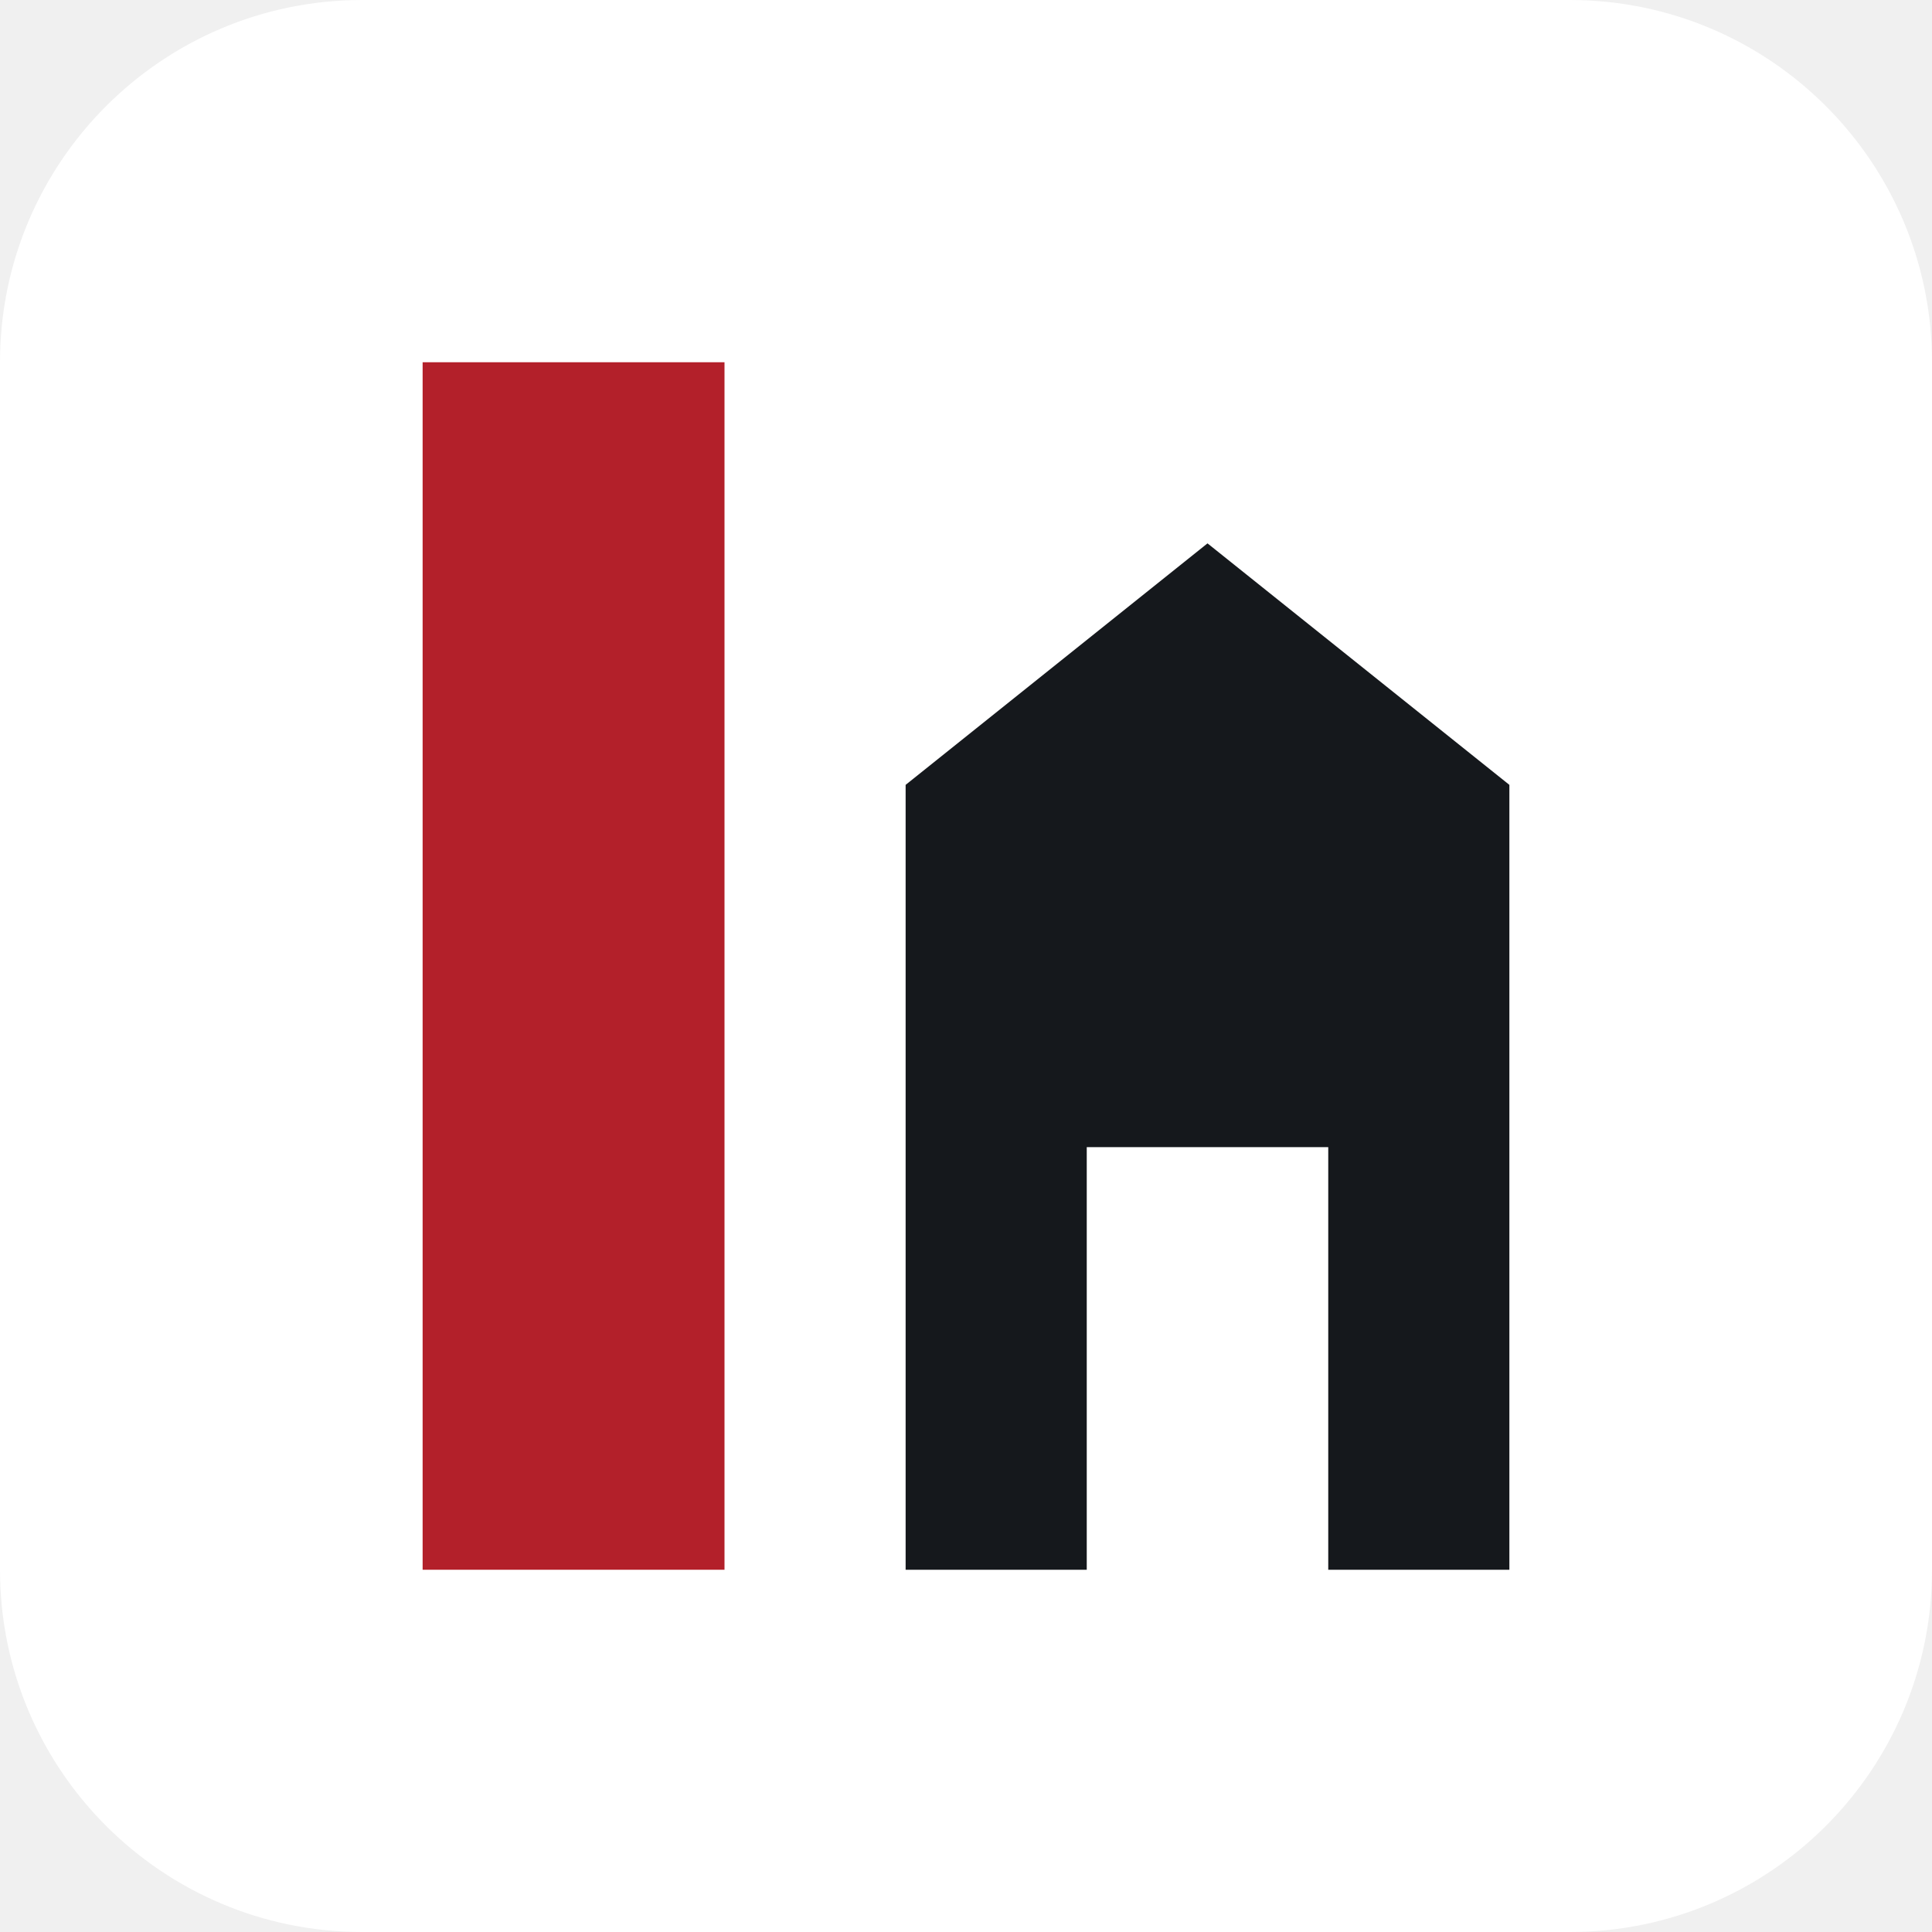
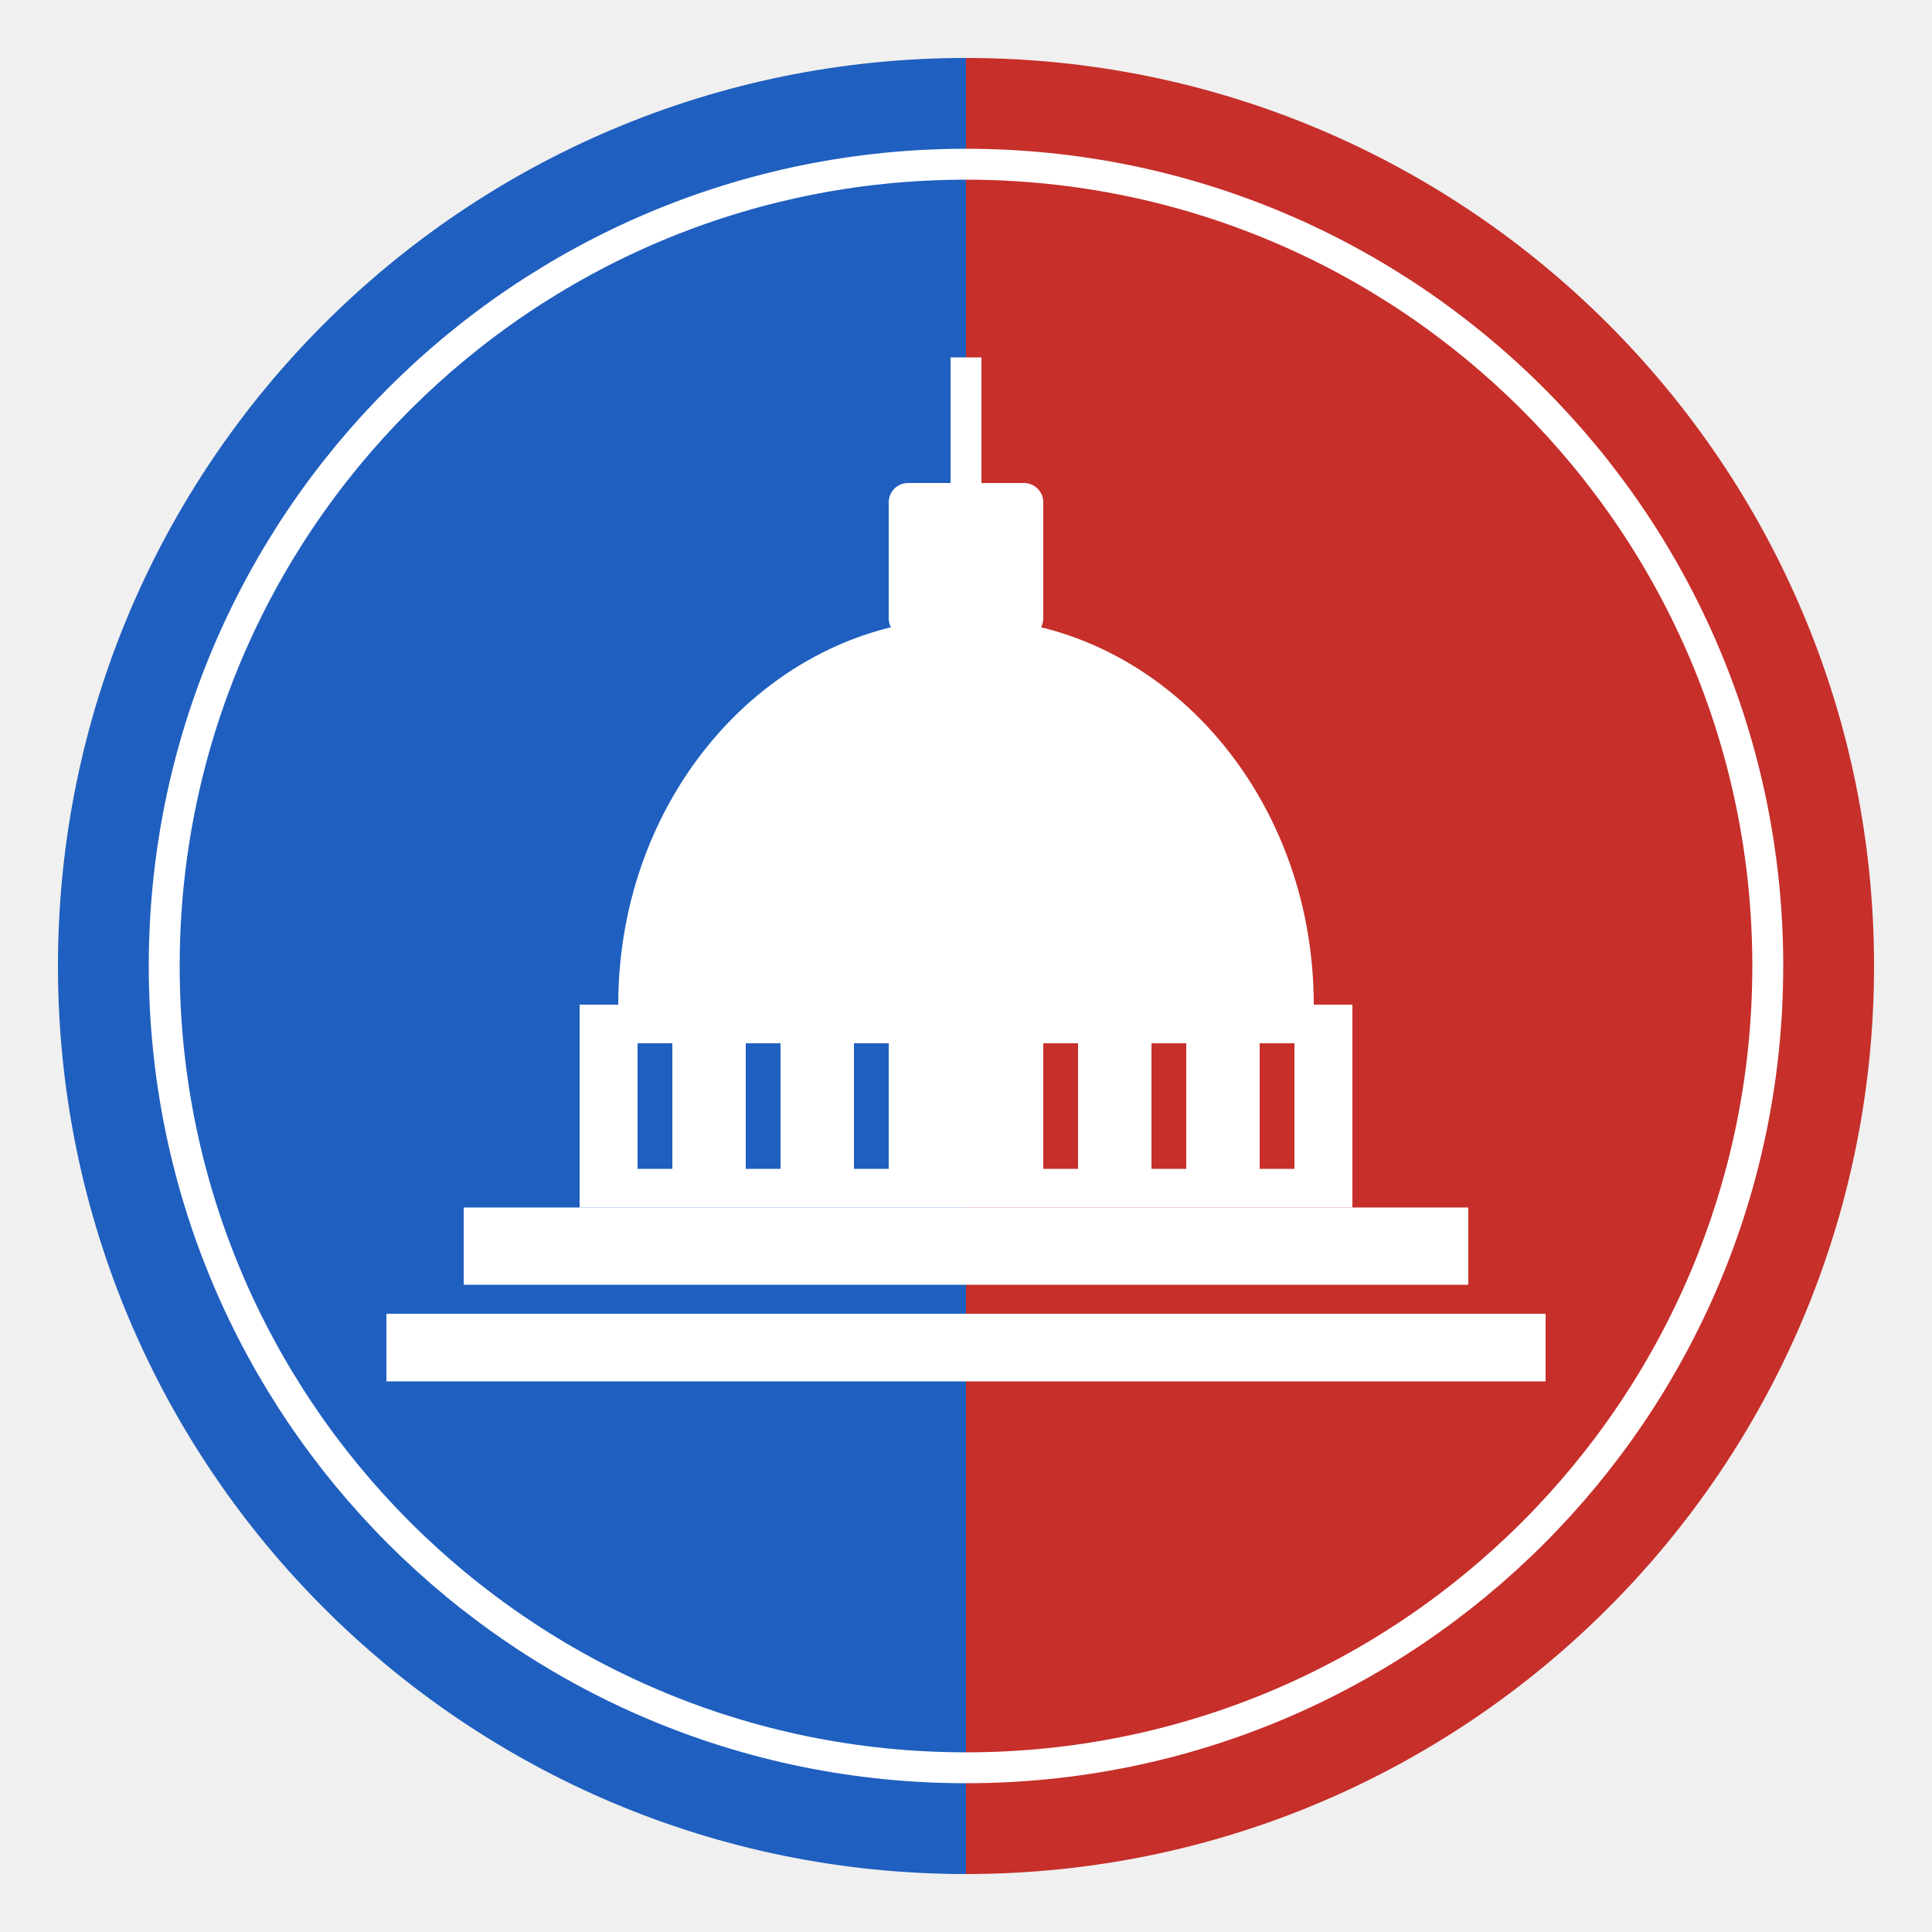
- <svg xmlns="http://www.w3.org/2000/svg" viewBox="0 0 32 32">
-   <rect width="32" height="32" rx="6" fill="#fff" />
-   <rect x="7" y="6" width="5" height="20" fill="#b3202a" />
-   <path d="M15 26V13l5-4 5 4v13h-3v-7h-4v7z" fill="#15181c" />
+ <svg xmlns="http://www.w3.org/2000/svg" viewBox="0 0 100 100" role="img" aria-label="Capitol Hill Index">
+   <defs>
+     <mask id="chi-gaps" maskUnits="userSpaceOnUse" x="0" y="0" width="100" height="100">
+       <rect x="0" y="0" width="100" height="100" fill="#fff" />
+       <g fill="#000">
+         <rect x="33" y="54" width="1.8" height="6.5" />
+         <rect x="38.6" y="54" width="1.8" height="6.5" />
+         <rect x="44.2" y="54" width="1.8" height="6.5" />
+         <rect x="54" y="54" width="1.8" height="6.5" />
+         <rect x="59.6" y="54" width="1.8" height="6.5" />
+         <rect x="65.2" y="54" width="1.8" height="6.5" />
+       </g>
+     </mask>
+   </defs>
+   <path d="M50 3 A47 47 0 0 0 50 97 Z" fill="#1f5fbf" />
+   <path d="M50 3 A47 47 0 0 1 50 97 Z" fill="#c62f2a" />
+   <circle cx="50" cy="50" r="41.5" fill="none" stroke="#fff" stroke-width="1.6" />
+   <g fill="#fff" mask="url(#chi-gaps)">
+     <rect x="49.2" y="18.5" width="1.6" height="7" />
+     <rect x="46" y="25" width="8" height="8" rx="1" />
+     <path d="M32 52 A18 20 0 0 1 68 52 Z" />
+     <rect x="30" y="52" width="40" height="10.5" />
+     <rect x="24" y="62.5" width="52" height="4" />
+     <rect x="20" y="68" width="60" height="3.5" />
+   </g>
</svg>
